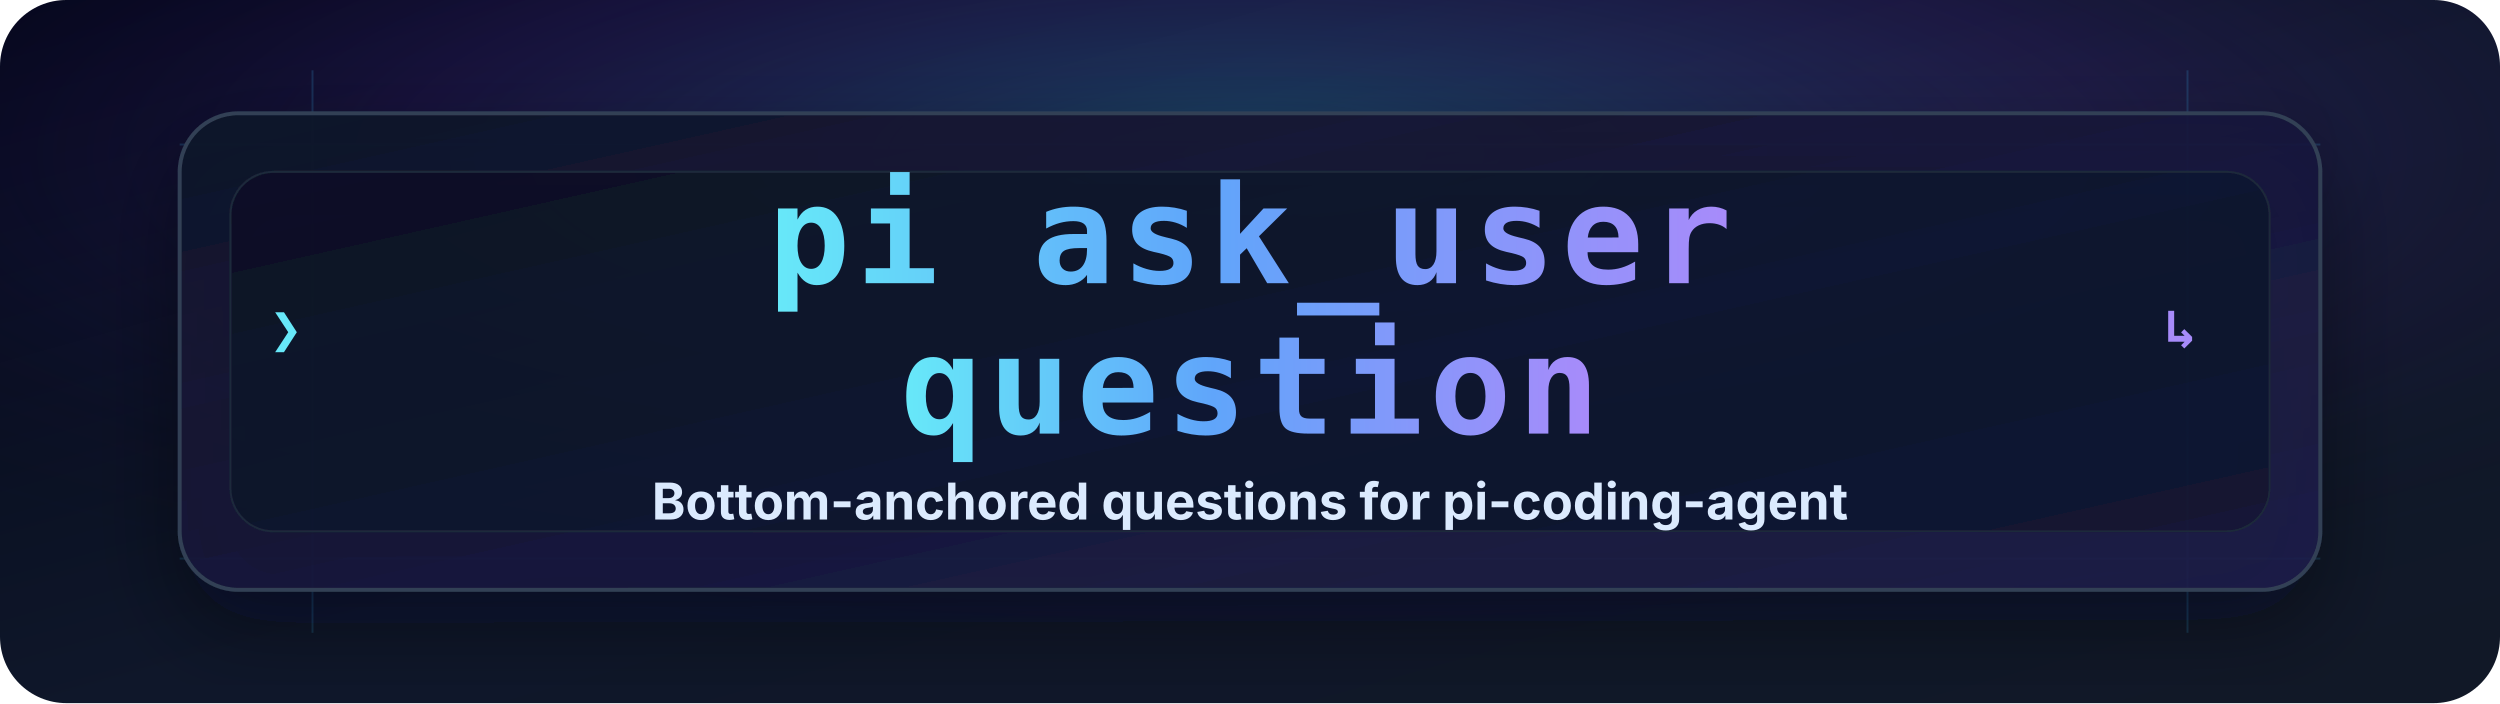
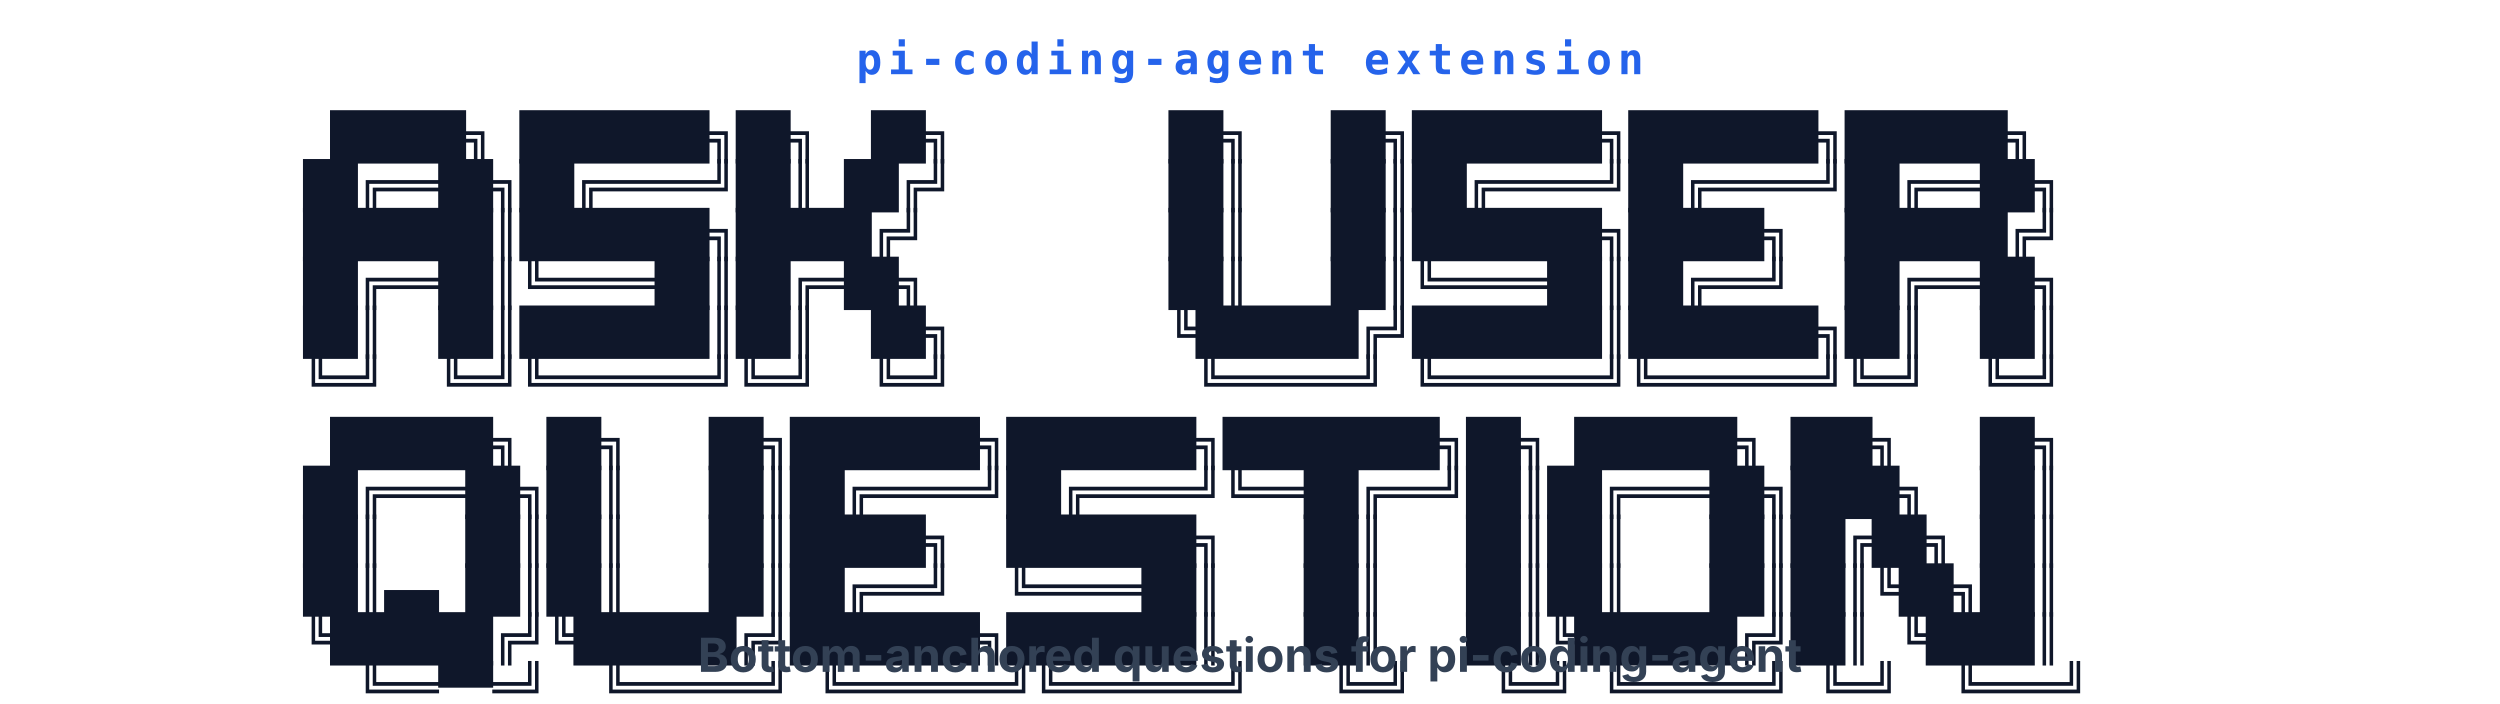
<svg xmlns="http://www.w3.org/2000/svg" width="1280" height="360" viewBox="0 0 1280 360" role="img" aria-labelledby="title desc">
-   <defs>
-     <linearGradient id="bg" x1="0" y1="0" x2="1" y2="1">
-       <stop offset="0%" stop-color="#020617" />
-       <stop offset="52%" stop-color="#0f172a" />
-       <stop offset="100%" stop-color="#111827" />
-     </linearGradient>
-     <linearGradient id="wordmark" x1="0" y1="0" x2="1" y2="0">
-       <stop offset="0%" stop-color="#67e8f9" />
-       <stop offset="45%" stop-color="#60a5fa" />
-       <stop offset="100%" stop-color="#a78bfa" />
-     </linearGradient>
-     <linearGradient id="panel" x1="0" y1="0" x2="1" y2="1">
-       <stop offset="0%" stop-color="#0f172a" stop-opacity="0.98" />
-       <stop offset="100%" stop-color="#1e1b4b" stop-opacity="0.86" />
-     </linearGradient>
-     <radialGradient id="glow" cx="50%" cy="22%" r="72%">
-       <stop offset="0%" stop-color="#38bdf8" stop-opacity="0.30" />
-       <stop offset="48%" stop-color="#7c3aed" stop-opacity="0.14" />
-       <stop offset="100%" stop-color="#020617" stop-opacity="0" />
-     </radialGradient>
-     <filter id="softShadow" x="-20%" y="-20%" width="140%" height="140%">
-       <feDropShadow dx="0" dy="18" stdDeviation="22" flood-color="#020617" flood-opacity="0.45" />
-     </filter>
-   </defs>
-   <rect width="1280" height="360" rx="34" fill="url(#bg)" />
-   <rect width="1280" height="360" rx="34" fill="url(#glow)" />
-   <g opacity="0.18" stroke="#38bdf8" stroke-width="1">
-     <path d="M92 74H1188" />
-     <path d="M92 286H1188" />
-     <path d="M160 36V324" />
-     <path d="M1120 36V324" />
-   </g>
-   <g filter="url(#softShadow)">
-     <rect x="92" y="58" width="1096" height="244" rx="30" fill="url(#panel)" stroke="#334155" stroke-width="2" />
-     <rect x="118" y="88" width="1044" height="184" rx="22" fill="#020617" fill-opacity="0.32" stroke="#1e293b" stroke-width="1" />
-   </g>
-   <g font-family="ui-monospace, SFMono-Regular, Menlo, Consolas, monospace">
-     <text x="640" y="145" text-anchor="middle" font-size="70" font-weight="900" letter-spacing="3" fill="url(#wordmark)">pi ask_user</text>
-     <text x="640" y="222" text-anchor="middle" font-size="70" font-weight="900" letter-spacing="3" fill="url(#wordmark)">question</text>
-   </g>
-   <g font-family="Inter, ui-sans-serif, system-ui, -apple-system, BlinkMacSystemFont, Segoe UI, sans-serif">
-     <text x="640" y="266" text-anchor="middle" font-size="26" font-weight="650" fill="#dbeafe">Bottom-anchored questions for pi-coding-agent</text>
-   </g>
-   <g font-family="ui-monospace, SFMono-Regular, Menlo, Consolas, monospace" font-size="28" font-weight="800">
-     <text x="138" y="178" fill="#67e8f9">❯</text>
-     <text x="1108" y="178" fill="#a78bfa">↳</text>
-   </g>
+   <style>
+     .eyebrow { fill: #2563eb; }
+     .wordmark { fill: #0f172a; }
+     .tagline { fill: #334155; }
+     @media (prefers-color-scheme: dark) {
+       .eyebrow { fill: #67e8f9; }
+       .wordmark { fill: #f8fafc; }
+       .tagline { fill: #cbd5e1; }
+     }
+   </style>
+   <text x="640" y="38" text-anchor="middle" class="eyebrow" font-family="ui-monospace, SFMono-Regular, Menlo, Consolas, monospace" font-size="22" font-weight="800" letter-spacing="3">pi-coding-agent extension</text>
+   <text text-anchor="middle" xml:space="preserve" class="wordmark" font-family="ui-monospace, SFMono-Regular, Menlo, Consolas, monospace" font-size="23" font-weight="900">
+     <tspan x="640" y="78"> █████╗ ███████╗██╗  ██╗        ██╗   ██╗███████╗███████╗██████╗ </tspan>
+     <tspan x="640" dy="25">██╔══██╗██╔════╝██║ ██╔╝        ██║   ██║██╔════╝██╔════╝██╔══██╗</tspan>
+     <tspan x="640" dy="25">███████║███████╗█████╔╝         ██║   ██║███████╗█████╗  ██████╔╝</tspan>
+     <tspan x="640" dy="25">██╔══██║╚════██║██╔═██╗         ██║   ██║╚════██║██╔══╝  ██╔══██╗</tspan>
+     <tspan x="640" dy="25">██║  ██║███████║██║  ██╗        ╚██████╔╝███████║███████╗██║  ██║</tspan>
+     <tspan x="640" dy="25">╚═╝  ╚═╝╚══════╝╚═╝  ╚═╝         ╚═════╝ ╚══════╝╚══════╝╚═╝  ╚═╝</tspan>
+     <tspan x="640" dy="32"> ██████╗ ██╗   ██╗███████╗███████╗████████╗██╗ ██████╗ ███╗   ██╗</tspan>
+     <tspan x="640" dy="25">██╔═══██╗██║   ██║██╔════╝██╔════╝╚══██╔══╝██║██╔═══██╗████╗  ██║</tspan>
+     <tspan x="640" dy="25">██║   ██║██║   ██║█████╗  ███████╗   ██║   ██║██║   ██║██╔██╗ ██║</tspan>
+     <tspan x="640" dy="25">██║▄▄ ██║██║   ██║██╔══╝  ╚════██║   ██║   ██║██║   ██║██║╚██╗██║</tspan>
+     <tspan x="640" dy="25">╚██████╔╝╚██████╔╝███████╗███████║   ██║   ██║╚██████╔╝██║ ╚████║</tspan>
+     <tspan x="640" dy="25"> ╚══▀▀═╝  ╚═════╝ ╚══════╝╚══════╝   ╚═╝   ╚═╝ ╚═════╝ ╚═╝  ╚═══╝</tspan>
+   </text>
+   <text x="640" y="344" text-anchor="middle" class="tagline" font-family="Inter, ui-sans-serif, system-ui, -apple-system, BlinkMacSystemFont, Segoe UI, sans-serif" font-size="24" font-weight="700">Bottom-anchored questions for pi-coding-agent</text>
</svg>
